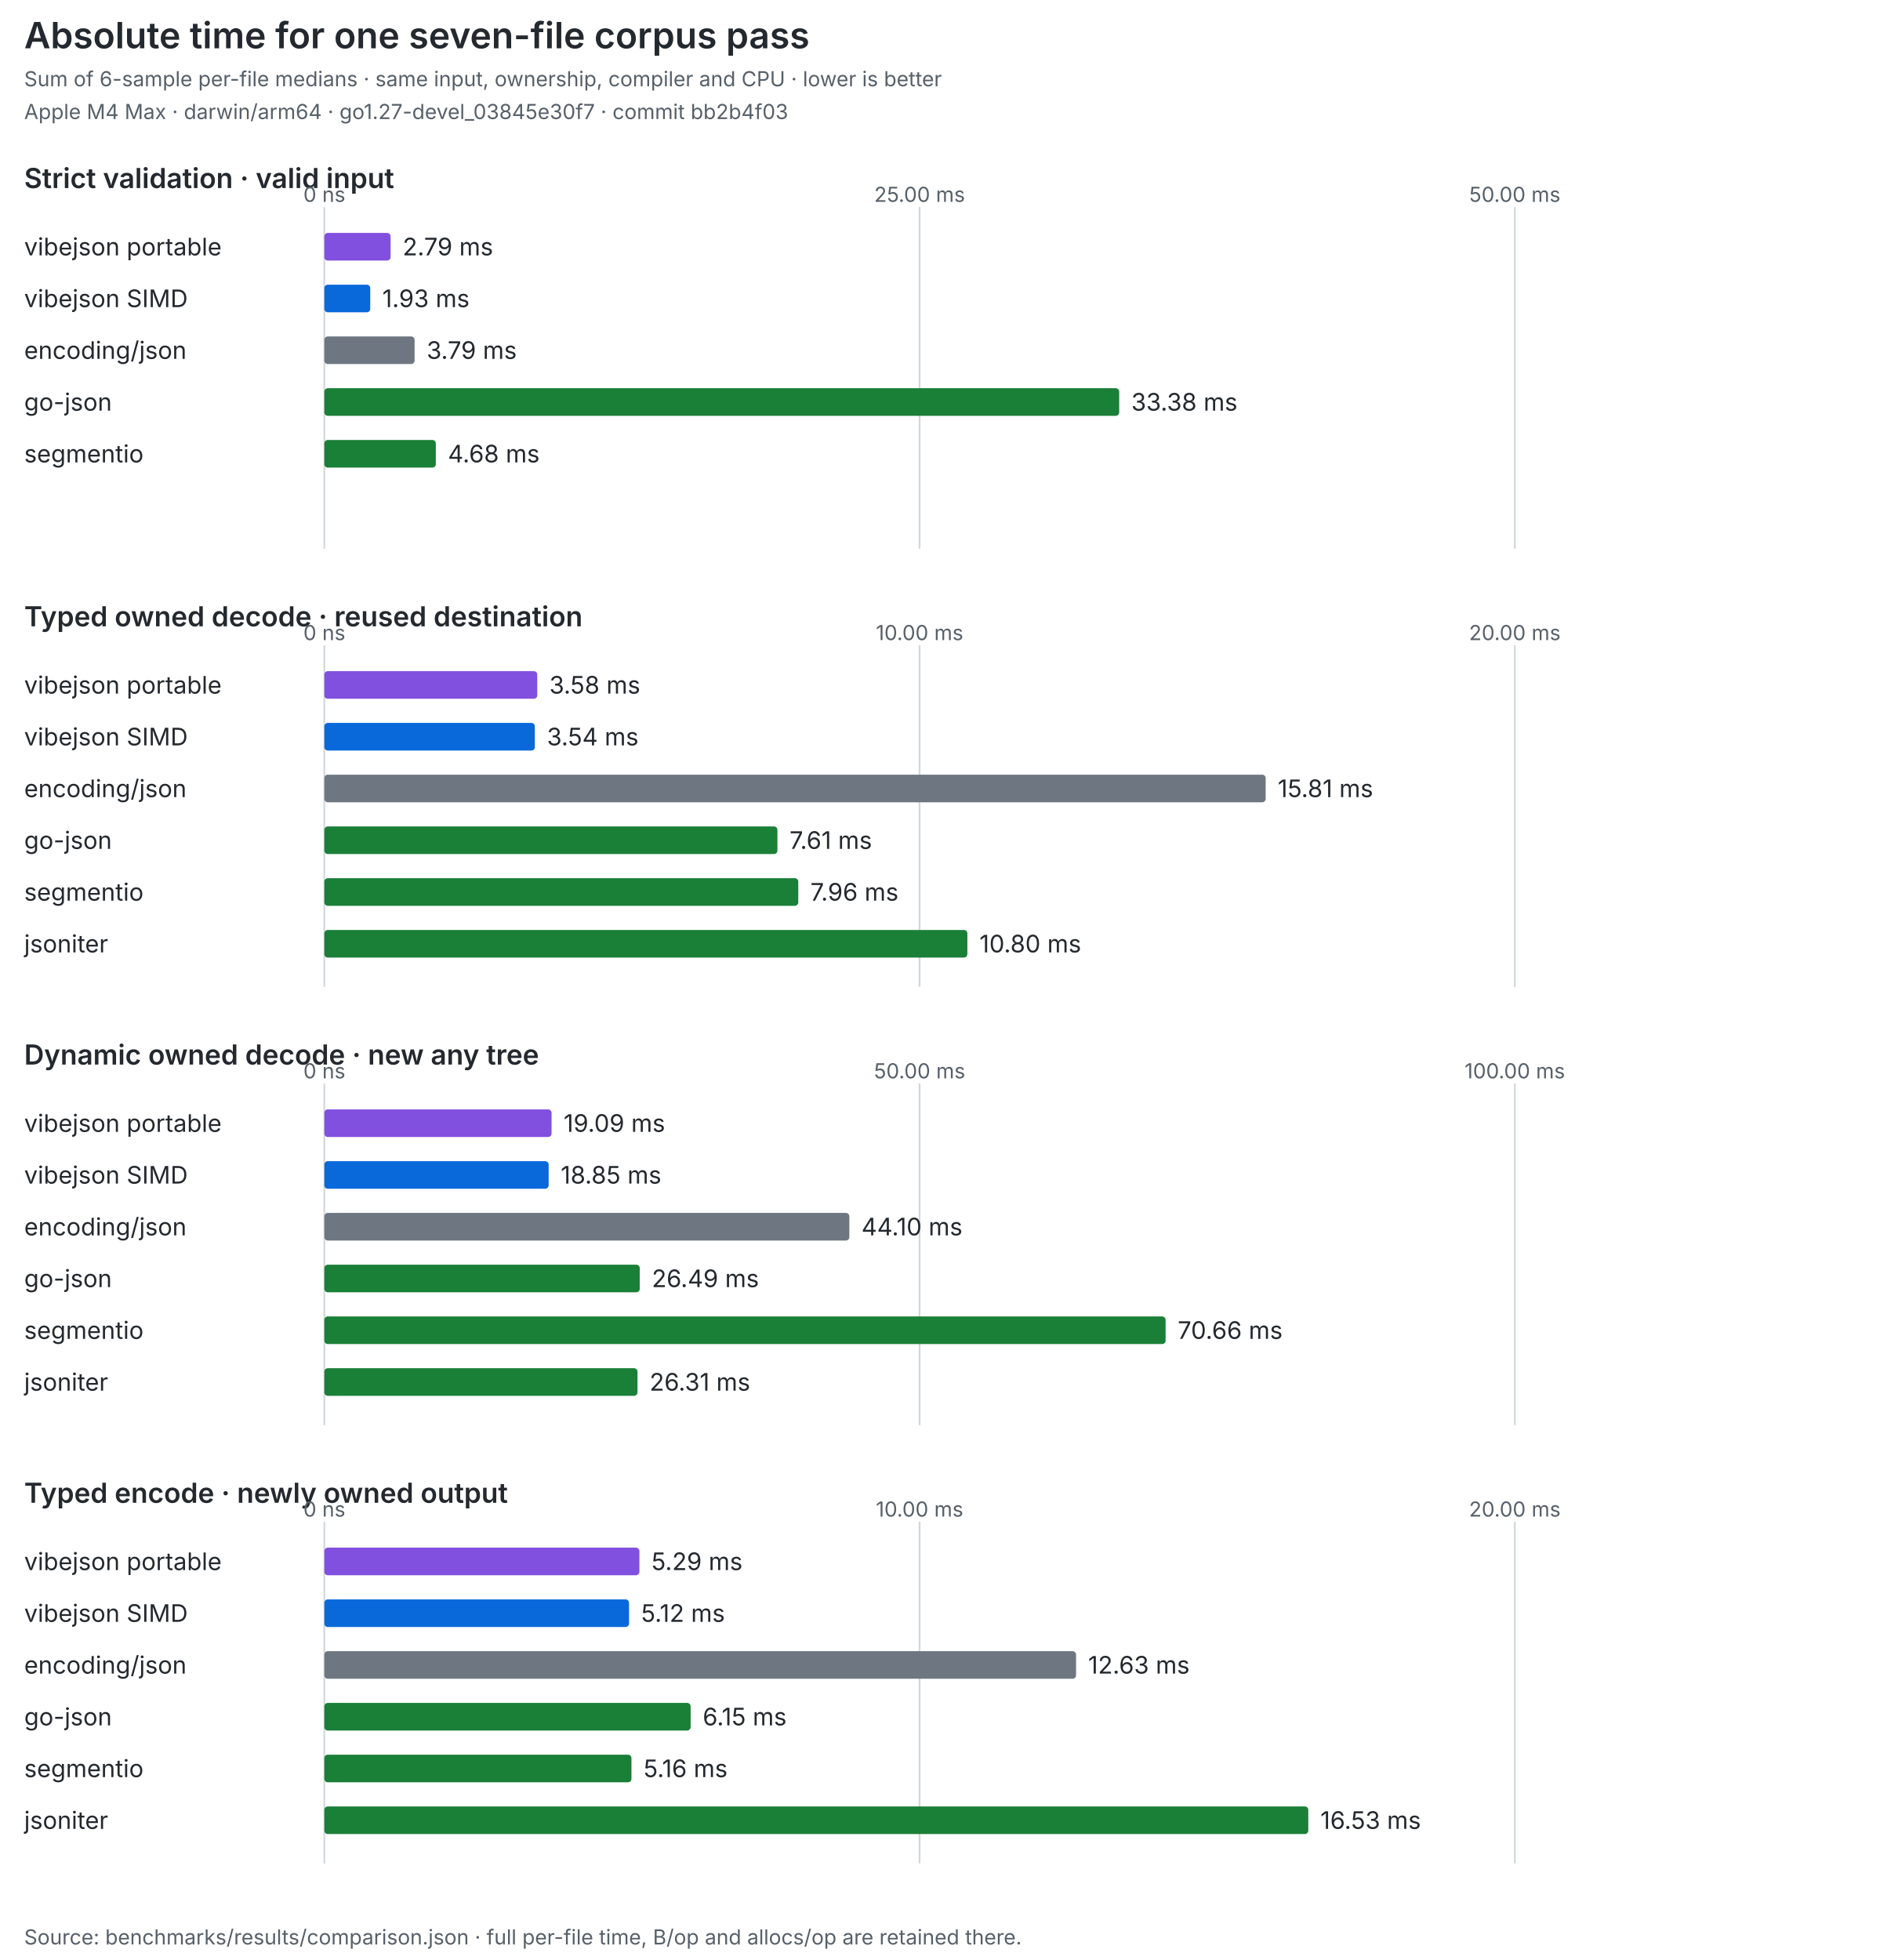
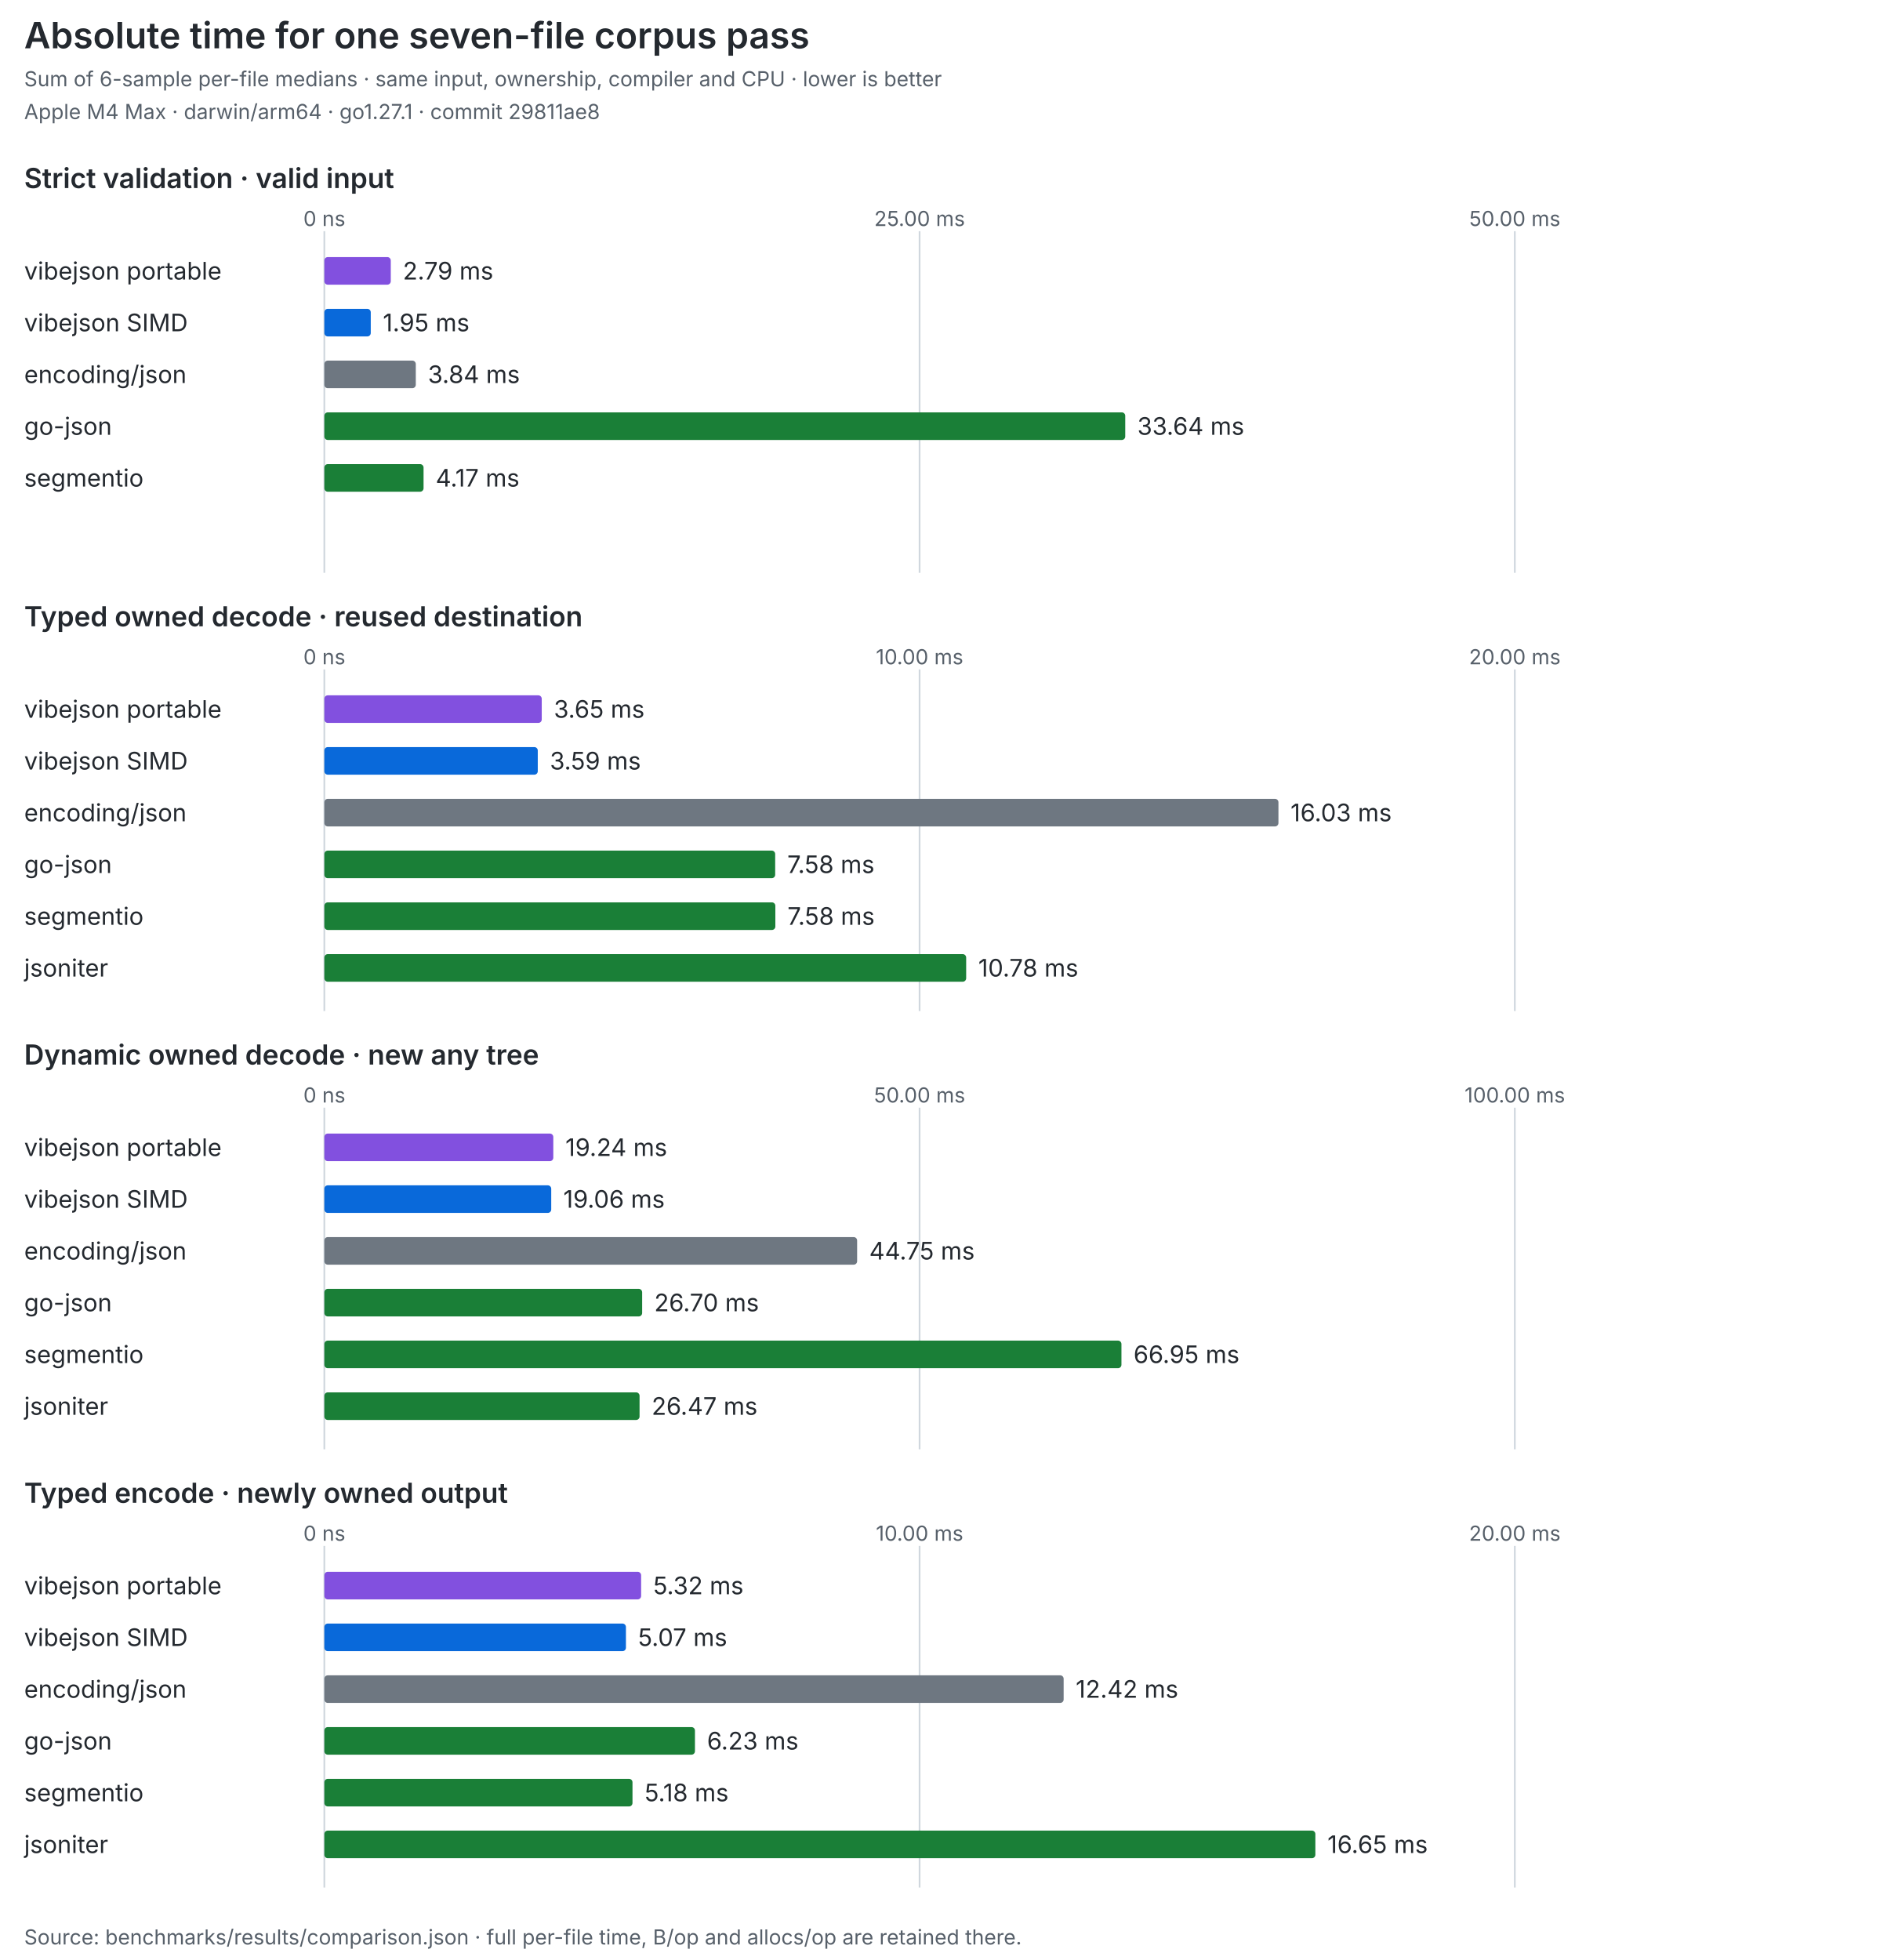
<svg xmlns="http://www.w3.org/2000/svg" width="1100" height="1136" viewBox="0 0 1100 1136" role="img" aria-labelledby="title desc">
  <style>
text{fill:#24292f;font:14px -apple-system,BlinkMacSystemFont,"Segoe UI",sans-serif}.heading{font-size:21px;font-weight:600}.panel{font-size:16px;font-weight:600}.note{font-size:12px;fill:#57606a}.grid{stroke:#d0d7de;stroke-width:1}.portable{fill:#8250df}.simd{fill:#0969da}.reference{fill:#6e7781}.peer{fill:#1a7f37}@media(prefers-color-scheme:dark){text{fill:#f0f6fc}.note{fill:#8c959f}.grid{stroke:#30363d}.portable{fill:#bc8cff}.simd{fill:#58a6ff}.reference{fill:#8c959f}.peer{fill:#3fb950}}</style>
  <text class="heading" x="14" y="28">Absolute time for one seven-file corpus pass</text>
  <text class="note" x="14" y="50">Sum of 6-sample per-file medians · same input, ownership, compiler and CPU · lower is better</text>
-   <text class="note" x="14" y="69">Apple M4 Max · darwin/arm64 · go1.27-devel_03845e30f7 · commit bb2b4f03</text>
+   <text class="note" x="14" y="69">Apple M4 Max · darwin/arm64 · go1.27.1 · commit 29811ae8</text>
  <text class="panel" x="14" y="109.0">Strict validation · valid input</text>
-   <line class="grid" x1="188.0" y1="120.0" x2="188.0" y2="318.0" />
-   <text class="note" x="188.0" y="117.0" text-anchor="middle">0 ns</text>
-   <line class="grid" x1="533.0" y1="120.0" x2="533.0" y2="318.0" />
-   <text class="note" x="533.0" y="117.0" text-anchor="middle">25.00 ms</text>
-   <line class="grid" x1="878.0" y1="120.0" x2="878.0" y2="318.0" />
-   <text class="note" x="878.0" y="117.0" text-anchor="middle">50.00 ms</text>
-   <text x="14" y="148.0">vibejson portable</text>
-   <rect class="portable" x="188.0" y="135.0" width="38.4" height="16" rx="2" />
-   <text x="233.4" y="148.0">2.79 ms</text>
-   <text x="14" y="178.0">vibejson SIMD</text>
-   <rect class="simd" x="188.0" y="165.0" width="26.6" height="16" rx="2" />
-   <text x="221.6" y="178.0">1.93 ms</text>
-   <text x="14" y="208.0">encoding/json</text>
-   <rect class="reference" x="188.0" y="195.0" width="52.3" height="16" rx="2" />
-   <text x="247.3" y="208.0">3.79 ms</text>
-   <text x="14" y="238.0">go-json</text>
-   <rect class="peer" x="188.0" y="225.0" width="460.7" height="16" rx="2" />
-   <text x="655.7" y="238.0">33.38 ms</text>
-   <text x="14" y="268.0">segmentio</text>
-   <rect class="peer" x="188.0" y="255.0" width="64.6" height="16" rx="2" />
-   <text x="259.6" y="268.0">4.68 ms</text>
+   <line class="grid" x1="188.0" y1="134.0" x2="188.0" y2="332.0" />
+   <text class="note" x="188.0" y="131.0" text-anchor="middle">0 ns</text>
+   <line class="grid" x1="533.0" y1="134.0" x2="533.0" y2="332.0" />
+   <text class="note" x="533.0" y="131.0" text-anchor="middle">25.00 ms</text>
+   <line class="grid" x1="878.0" y1="134.0" x2="878.0" y2="332.0" />
+   <text class="note" x="878.0" y="131.0" text-anchor="middle">50.00 ms</text>
+   <text x="14" y="162.0">vibejson portable</text>
+   <rect class="portable" x="188.0" y="149.0" width="38.5" height="16" rx="2" />
+   <text x="233.5" y="162.0">2.79 ms</text>
+   <text x="14" y="192.0">vibejson SIMD</text>
+   <rect class="simd" x="188.0" y="179.0" width="26.9" height="16" rx="2" />
+   <text x="221.9" y="192.0">1.95 ms</text>
+   <text x="14" y="222.0">encoding/json</text>
+   <rect class="reference" x="188.0" y="209.0" width="53.0" height="16" rx="2" />
+   <text x="248.0" y="222.0">3.84 ms</text>
+   <text x="14" y="252.0">go-json</text>
+   <rect class="peer" x="188.0" y="239.0" width="464.2" height="16" rx="2" />
+   <text x="659.2" y="252.0">33.64 ms</text>
+   <text x="14" y="282.0">segmentio</text>
+   <rect class="peer" x="188.0" y="269.0" width="57.5" height="16" rx="2" />
+   <text x="252.5" y="282.0">4.17 ms</text>
  <text class="panel" x="14" y="363.0">Typed owned decode · reused destination</text>
-   <line class="grid" x1="188.0" y1="374.0" x2="188.0" y2="572.0" />
-   <text class="note" x="188.0" y="371.0" text-anchor="middle">0 ns</text>
-   <line class="grid" x1="533.0" y1="374.0" x2="533.0" y2="572.0" />
-   <text class="note" x="533.0" y="371.0" text-anchor="middle">10.00 ms</text>
-   <line class="grid" x1="878.0" y1="374.0" x2="878.0" y2="572.0" />
-   <text class="note" x="878.0" y="371.0" text-anchor="middle">20.00 ms</text>
-   <text x="14" y="402.0">vibejson portable</text>
-   <rect class="portable" x="188.0" y="389.0" width="123.4" height="16" rx="2" />
-   <text x="318.4" y="402.0">3.58 ms</text>
-   <text x="14" y="432.0">vibejson SIMD</text>
-   <rect class="simd" x="188.0" y="419.0" width="122.0" height="16" rx="2" />
-   <text x="317.0" y="432.0">3.54 ms</text>
-   <text x="14" y="462.0">encoding/json</text>
-   <rect class="reference" x="188.0" y="449.0" width="545.6" height="16" rx="2" />
-   <text x="740.6" y="462.0">15.81 ms</text>
-   <text x="14" y="492.0">go-json</text>
-   <rect class="peer" x="188.0" y="479.0" width="262.6" height="16" rx="2" />
-   <text x="457.6" y="492.0">7.61 ms</text>
-   <text x="14" y="522.0">segmentio</text>
-   <rect class="peer" x="188.0" y="509.0" width="274.7" height="16" rx="2" />
-   <text x="469.7" y="522.0">7.96 ms</text>
-   <text x="14" y="552.0">jsoniter</text>
-   <rect class="peer" x="188.0" y="539.0" width="372.7" height="16" rx="2" />
-   <text x="567.7" y="552.0">10.80 ms</text>
+   <line class="grid" x1="188.0" y1="388.0" x2="188.0" y2="586.0" />
+   <text class="note" x="188.0" y="385.0" text-anchor="middle">0 ns</text>
+   <line class="grid" x1="533.0" y1="388.0" x2="533.0" y2="586.0" />
+   <text class="note" x="533.0" y="385.0" text-anchor="middle">10.00 ms</text>
+   <line class="grid" x1="878.0" y1="388.0" x2="878.0" y2="586.0" />
+   <text class="note" x="878.0" y="385.0" text-anchor="middle">20.00 ms</text>
+   <text x="14" y="416.0">vibejson portable</text>
+   <rect class="portable" x="188.0" y="403.0" width="126.0" height="16" rx="2" />
+   <text x="321.0" y="416.0">3.65 ms</text>
+   <text x="14" y="446.0">vibejson SIMD</text>
+   <rect class="simd" x="188.0" y="433.0" width="123.7" height="16" rx="2" />
+   <text x="318.7" y="446.0">3.59 ms</text>
+   <text x="14" y="476.0">encoding/json</text>
+   <rect class="reference" x="188.0" y="463.0" width="553.0" height="16" rx="2" />
+   <text x="748.0" y="476.0">16.03 ms</text>
+   <text x="14" y="506.0">go-json</text>
+   <rect class="peer" x="188.0" y="493.0" width="261.3" height="16" rx="2" />
+   <text x="456.3" y="506.0">7.58 ms</text>
+   <text x="14" y="536.0">segmentio</text>
+   <rect class="peer" x="188.0" y="523.0" width="261.4" height="16" rx="2" />
+   <text x="456.4" y="536.0">7.58 ms</text>
+   <text x="14" y="566.0">jsoniter</text>
+   <rect class="peer" x="188.0" y="553.0" width="372.0" height="16" rx="2" />
+   <text x="567.0" y="566.0">10.78 ms</text>
  <text class="panel" x="14" y="617.0">Dynamic owned decode · new any tree</text>
-   <line class="grid" x1="188.0" y1="628.0" x2="188.0" y2="826.0" />
-   <text class="note" x="188.0" y="625.0" text-anchor="middle">0 ns</text>
-   <line class="grid" x1="533.0" y1="628.0" x2="533.0" y2="826.0" />
-   <text class="note" x="533.0" y="625.0" text-anchor="middle">50.00 ms</text>
-   <line class="grid" x1="878.0" y1="628.0" x2="878.0" y2="826.0" />
-   <text class="note" x="878.0" y="625.0" text-anchor="middle">100.00 ms</text>
-   <text x="14" y="656.0">vibejson portable</text>
-   <rect class="portable" x="188.0" y="643.0" width="131.7" height="16" rx="2" />
-   <text x="326.7" y="656.0">19.09 ms</text>
-   <text x="14" y="686.0">vibejson SIMD</text>
-   <rect class="simd" x="188.0" y="673.0" width="130.0" height="16" rx="2" />
-   <text x="325.0" y="686.0">18.85 ms</text>
-   <text x="14" y="716.0">encoding/json</text>
-   <rect class="reference" x="188.0" y="703.0" width="304.3" height="16" rx="2" />
-   <text x="499.3" y="716.0">44.10 ms</text>
-   <text x="14" y="746.0">go-json</text>
-   <rect class="peer" x="188.0" y="733.0" width="182.8" height="16" rx="2" />
-   <text x="377.8" y="746.0">26.49 ms</text>
-   <text x="14" y="776.0">segmentio</text>
-   <rect class="peer" x="188.0" y="763.0" width="487.6" height="16" rx="2" />
-   <text x="682.6" y="776.0">70.66 ms</text>
-   <text x="14" y="806.0">jsoniter</text>
-   <rect class="peer" x="188.0" y="793.0" width="181.5" height="16" rx="2" />
-   <text x="376.5" y="806.0">26.31 ms</text>
+   <line class="grid" x1="188.0" y1="642.0" x2="188.0" y2="840.0" />
+   <text class="note" x="188.0" y="639.0" text-anchor="middle">0 ns</text>
+   <line class="grid" x1="533.0" y1="642.0" x2="533.0" y2="840.0" />
+   <text class="note" x="533.0" y="639.0" text-anchor="middle">50.00 ms</text>
+   <line class="grid" x1="878.0" y1="642.0" x2="878.0" y2="840.0" />
+   <text class="note" x="878.0" y="639.0" text-anchor="middle">100.00 ms</text>
+   <text x="14" y="670.0">vibejson portable</text>
+   <rect class="portable" x="188.0" y="657.0" width="132.7" height="16" rx="2" />
+   <text x="327.7" y="670.0">19.24 ms</text>
+   <text x="14" y="700.0">vibejson SIMD</text>
+   <rect class="simd" x="188.0" y="687.0" width="131.5" height="16" rx="2" />
+   <text x="326.5" y="700.0">19.06 ms</text>
+   <text x="14" y="730.0">encoding/json</text>
+   <rect class="reference" x="188.0" y="717.0" width="308.8" height="16" rx="2" />
+   <text x="503.8" y="730.0">44.75 ms</text>
+   <text x="14" y="760.0">go-json</text>
+   <rect class="peer" x="188.0" y="747.0" width="184.2" height="16" rx="2" />
+   <text x="379.2" y="760.0">26.70 ms</text>
+   <text x="14" y="790.0">segmentio</text>
+   <rect class="peer" x="188.0" y="777.0" width="462.0" height="16" rx="2" />
+   <text x="657.0" y="790.0">66.95 ms</text>
+   <text x="14" y="820.0">jsoniter</text>
+   <rect class="peer" x="188.0" y="807.0" width="182.7" height="16" rx="2" />
+   <text x="377.7" y="820.0">26.47 ms</text>
  <text class="panel" x="14" y="871.0">Typed encode · newly owned output</text>
-   <line class="grid" x1="188.0" y1="882.0" x2="188.0" y2="1080.0" />
-   <text class="note" x="188.0" y="879.0" text-anchor="middle">0 ns</text>
-   <line class="grid" x1="533.0" y1="882.0" x2="533.0" y2="1080.0" />
-   <text class="note" x="533.0" y="879.0" text-anchor="middle">10.00 ms</text>
-   <line class="grid" x1="878.0" y1="882.0" x2="878.0" y2="1080.0" />
-   <text class="note" x="878.0" y="879.0" text-anchor="middle">20.00 ms</text>
-   <text x="14" y="910.0">vibejson portable</text>
-   <rect class="portable" x="188.0" y="897.0" width="182.6" height="16" rx="2" />
-   <text x="377.6" y="910.0">5.29 ms</text>
-   <text x="14" y="940.0">vibejson SIMD</text>
-   <rect class="simd" x="188.0" y="927.0" width="176.6" height="16" rx="2" />
-   <text x="371.6" y="940.0">5.12 ms</text>
-   <text x="14" y="970.0">encoding/json</text>
-   <rect class="reference" x="188.0" y="957.0" width="435.7" height="16" rx="2" />
-   <text x="630.7" y="970.0">12.63 ms</text>
-   <text x="14" y="1000.0">go-json</text>
-   <rect class="peer" x="188.0" y="987.0" width="212.3" height="16" rx="2" />
-   <text x="407.3" y="1000.0">6.15 ms</text>
-   <text x="14" y="1030.0">segmentio</text>
-   <rect class="peer" x="188.0" y="1017.0" width="178.0" height="16" rx="2" />
-   <text x="373.0" y="1030.0">5.16 ms</text>
-   <text x="14" y="1060.0">jsoniter</text>
-   <rect class="peer" x="188.0" y="1047.0" width="570.3" height="16" rx="2" />
-   <text x="765.3" y="1060.0">16.53 ms</text>
+   <line class="grid" x1="188.0" y1="896.0" x2="188.0" y2="1094.0" />
+   <text class="note" x="188.0" y="893.0" text-anchor="middle">0 ns</text>
+   <line class="grid" x1="533.0" y1="896.0" x2="533.0" y2="1094.0" />
+   <text class="note" x="533.0" y="893.0" text-anchor="middle">10.00 ms</text>
+   <line class="grid" x1="878.0" y1="896.0" x2="878.0" y2="1094.0" />
+   <text class="note" x="878.0" y="893.0" text-anchor="middle">20.00 ms</text>
+   <text x="14" y="924.0">vibejson portable</text>
+   <rect class="portable" x="188.0" y="911.0" width="183.6" height="16" rx="2" />
+   <text x="378.6" y="924.0">5.32 ms</text>
+   <text x="14" y="954.0">vibejson SIMD</text>
+   <rect class="simd" x="188.0" y="941.0" width="174.8" height="16" rx="2" />
+   <text x="369.8" y="954.0">5.07 ms</text>
+   <text x="14" y="984.0">encoding/json</text>
+   <rect class="reference" x="188.0" y="971.0" width="428.5" height="16" rx="2" />
+   <text x="623.5" y="984.0">12.42 ms</text>
+   <text x="14" y="1014.0">go-json</text>
+   <rect class="peer" x="188.0" y="1001.0" width="214.8" height="16" rx="2" />
+   <text x="409.8" y="1014.0">6.23 ms</text>
+   <text x="14" y="1044.0">segmentio</text>
+   <rect class="peer" x="188.0" y="1031.0" width="178.6" height="16" rx="2" />
+   <text x="373.6" y="1044.0">5.18 ms</text>
+   <text x="14" y="1074.0">jsoniter</text>
+   <rect class="peer" x="188.0" y="1061.0" width="574.4" height="16" rx="2" />
+   <text x="769.4" y="1074.0">16.65 ms</text>
  <text class="note" x="14" y="1127">Source: benchmarks/results/comparison.json · full per-file time, B/op and allocs/op are retained there.</text>
</svg>
